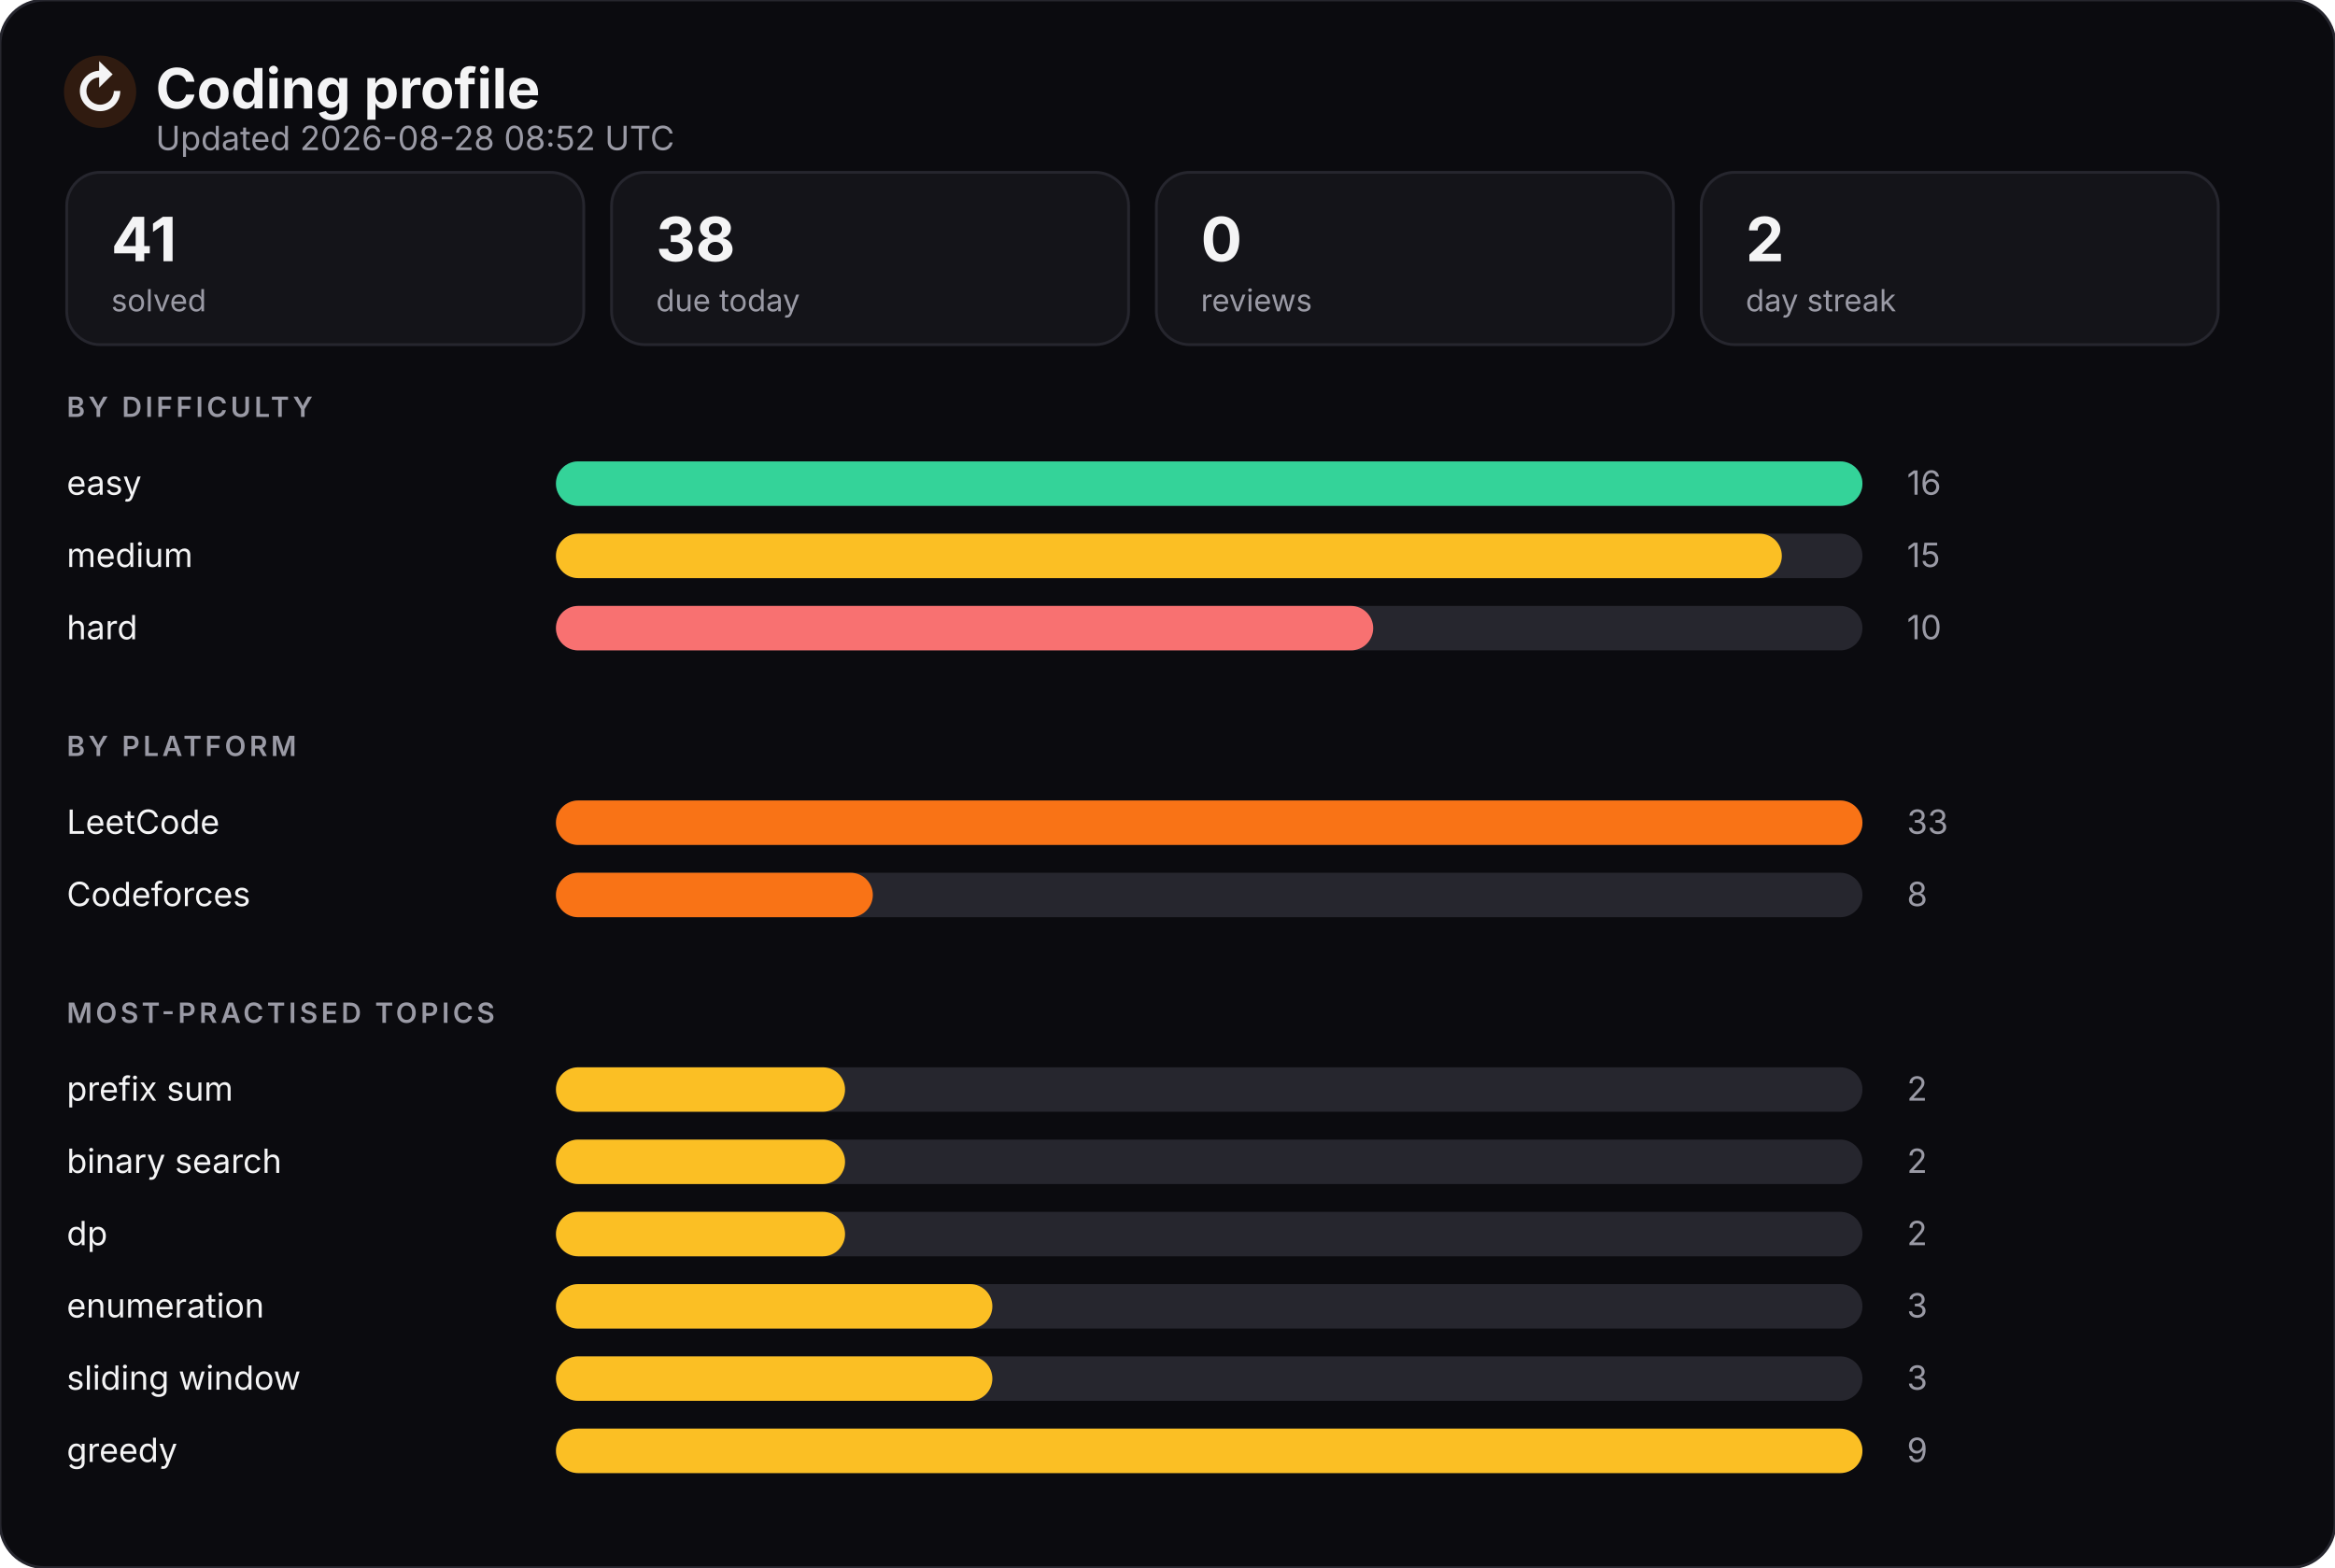
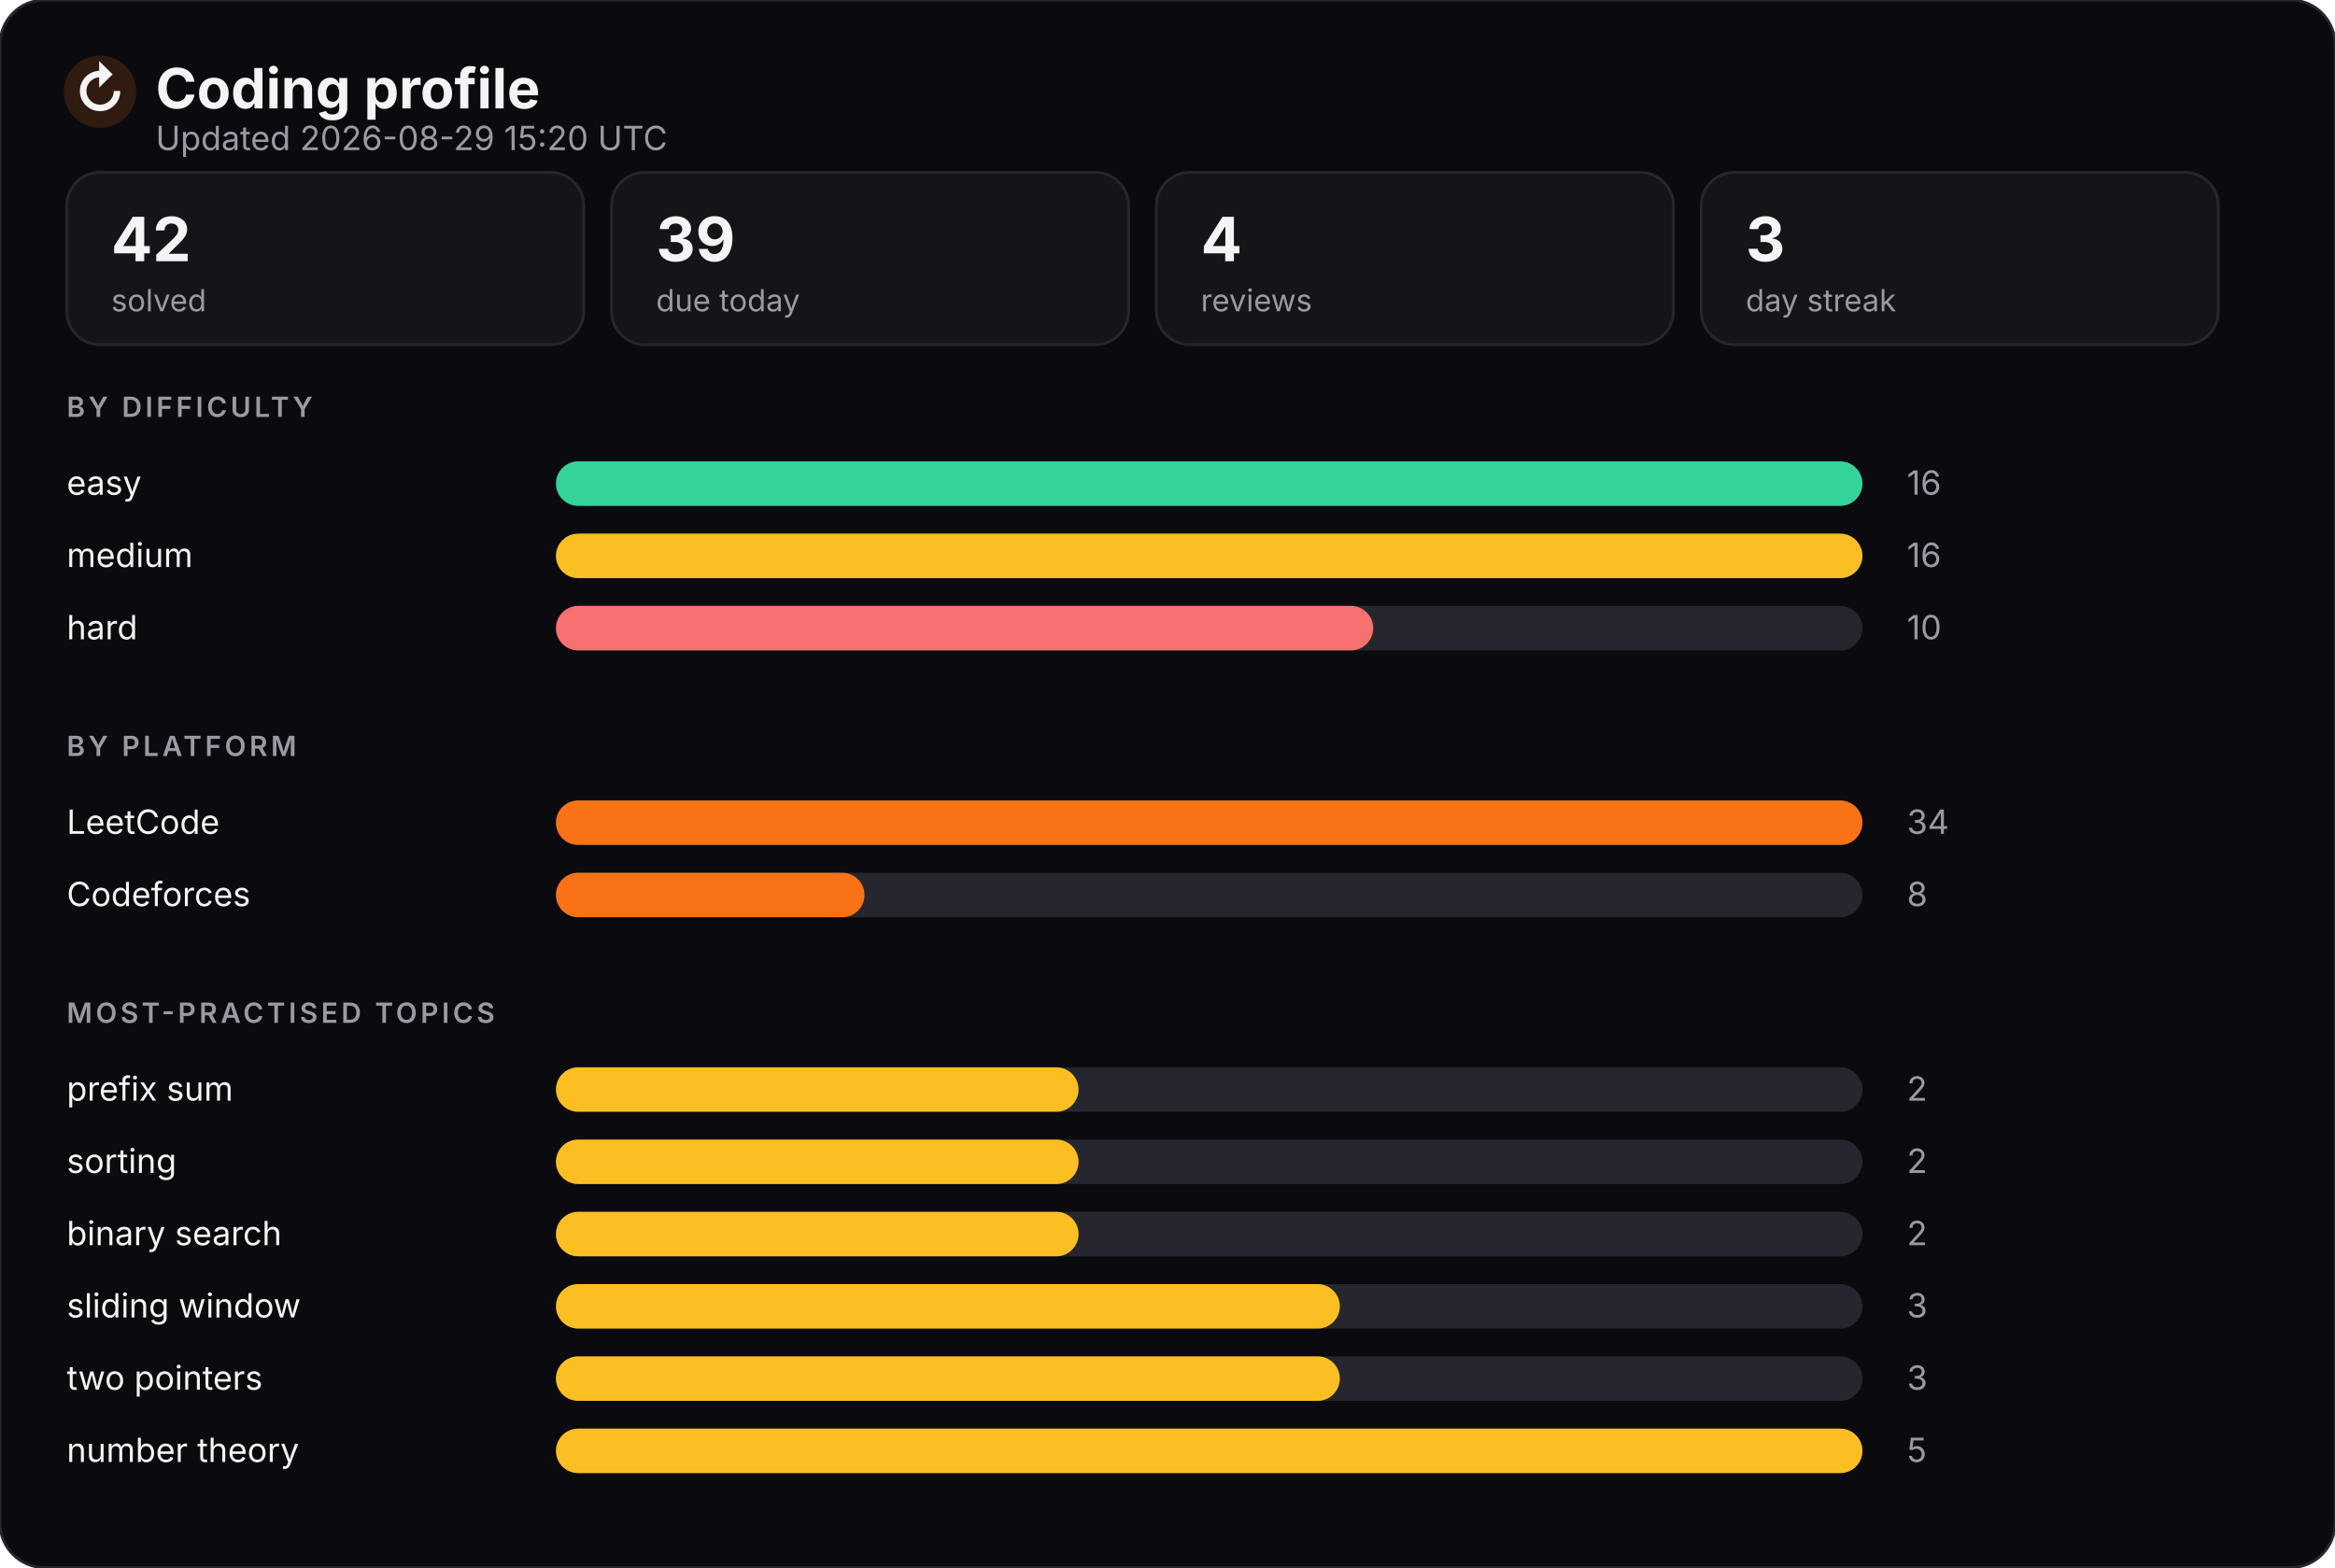
<svg xmlns="http://www.w3.org/2000/svg" width="840" height="564" viewBox="0 0 840 564" role="img" aria-label="Coding profile">
  <style>
    text { font-family: -apple-system, BlinkMacSystemFont, "Segoe UI", Inter, sans-serif; }
    .title { fill: #f4f4f5; font-size: 20px; font-weight: 700; }
    .subtitle { fill: #9a9aa5; font-size: 12px; }
    .section { fill: #9a9aa5; font-size: 10px; letter-spacing: 0.12em; font-weight: 600; }
    .label { fill: #f4f4f5; font-size: 12px; }
    .value { fill: #9a9aa5; font-size: 12px; }
    .tileValue { fill: #f4f4f5; font-size: 22px; font-weight: 700; }
    .tileLabel { fill: #9a9aa5; font-size: 11px; }

    .bar { transform-origin: 200px center; animation: grow 900ms cubic-bezier(.2,.8,.2,1) both; }
    .tile { animation: rise 600ms cubic-bezier(.2,.8,.2,1) both; }
    @keyframes grow { from { transform: scaleX(0); } to { transform: scaleX(1); } }
    @keyframes rise { from { opacity: 0; transform: translateY(6px); } to { opacity: 1; transform: none; } }
    @media (prefers-reduced-motion: reduce) {
      .bar, .tile { animation: none; }
    }
  </style>
  <rect width="840" height="564" rx="16" fill="#0b0b0f" stroke="#26262e" />
  <circle cx="36" cy="33" r="13" fill="#f97316" opacity="0.16" />
  <text x="36" y="40" class="title" fill="#f97316" text-anchor="middle">↻</text>
  <text x="56" y="39" class="title">Coding profile</text>
-   <text x="56" y="54" class="subtitle">Updated 2026-08-28 08:52 UTC</text>
+   <text x="56" y="54" class="subtitle">Updated 2026-08-29 15:20 UTC</text>
  <g class="tile" style="animation-delay:0s">
    <rect x="24" y="62" width="186" height="62" rx="12" fill="#141419" stroke="#26262e" />
-     <text x="40" y="94" class="tileValue">41</text>
+     <text x="40" y="94" class="tileValue">42</text>
    <text x="40" y="112" class="tileLabel">solved</text>
  </g>
  <g class="tile" style="animation-delay:0.06s">
    <rect x="220" y="62" width="186" height="62" rx="12" fill="#141419" stroke="#26262e" />
-     <text x="236" y="94" class="tileValue">38</text>
+     <text x="236" y="94" class="tileValue">39</text>
    <text x="236" y="112" class="tileLabel">due today</text>
  </g>
  <g class="tile" style="animation-delay:0.12s">
    <rect x="416" y="62" width="186" height="62" rx="12" fill="#141419" stroke="#26262e" />
-     <text x="432" y="94" class="tileValue">0</text>
+     <text x="432" y="94" class="tileValue">4</text>
    <text x="432" y="112" class="tileLabel">reviews</text>
  </g>
  <g class="tile" style="animation-delay:0.18s">
    <rect x="612" y="62" width="186" height="62" rx="12" fill="#141419" stroke="#26262e" />
-     <text x="628" y="94" class="tileValue">2</text>
+     <text x="628" y="94" class="tileValue">3</text>
    <text x="628" y="112" class="tileLabel">day streak</text>
  </g>
  <text x="24" y="150" class="section">BY DIFFICULTY</text>
  <text x="24" y="178" class="label">easy</text>
  <rect x="200" y="166" width="470" height="16" rx="8" fill="#26262e" />
  <rect x="200" y="166" width="470" height="16" rx="8" fill="#34d399" class="bar" style="animation-delay:0s" />
  <text x="686" y="178" class="value">16</text>
  <text x="24" y="204" class="label">medium</text>
  <rect x="200" y="192" width="470" height="16" rx="8" fill="#26262e" />
-   <rect x="200" y="192" width="441" height="16" rx="8" fill="#fbbf24" class="bar" style="animation-delay:0.08s" />
-   <text x="686" y="204" class="value">15</text>
+   <rect x="200" y="192" width="470" height="16" rx="8" fill="#fbbf24" class="bar" style="animation-delay:0.08s" />
+   <text x="686" y="204" class="value">16</text>
  <text x="24" y="230" class="label">hard</text>
  <rect x="200" y="218" width="470" height="16" rx="8" fill="#26262e" />
  <rect x="200" y="218" width="294" height="16" rx="8" fill="#f87171" class="bar" style="animation-delay:0.16s" />
  <text x="686" y="230" class="value">10</text>
  <text x="24" y="272" class="section">BY PLATFORM</text>
  <text x="24" y="300" class="label">LeetCode</text>
  <rect x="200" y="288" width="470" height="16" rx="8" fill="#26262e" />
  <rect x="200" y="288" width="470" height="16" rx="8" fill="#f97316" class="bar" style="animation-delay:0.24s" />
-   <text x="686" y="300" class="value">33</text>
+   <text x="686" y="300" class="value">34</text>
  <text x="24" y="326" class="label">Codeforces</text>
  <rect x="200" y="314" width="470" height="16" rx="8" fill="#26262e" />
-   <rect x="200" y="314" width="114" height="16" rx="8" fill="#f97316" class="bar" style="animation-delay:0.32s" />
+   <rect x="200" y="314" width="111" height="16" rx="8" fill="#f97316" class="bar" style="animation-delay:0.32s" />
  <text x="686" y="326" class="value">8</text>
  <text x="24" y="368" class="section">MOST-PRACTISED TOPICS</text>
  <text x="24" y="396" class="label">prefix sum</text>
  <rect x="200" y="384" width="470" height="16" rx="8" fill="#26262e" />
-   <rect x="200" y="384" width="104" height="16" rx="8" fill="#fbbf24" class="bar" style="animation-delay:0.4s" />
+   <rect x="200" y="384" width="188" height="16" rx="8" fill="#fbbf24" class="bar" style="animation-delay:0.4s" />
  <text x="686" y="396" class="value">2</text>
-   <text x="24" y="422" class="label">binary search</text>
+   <text x="24" y="422" class="label">sorting</text>
  <rect x="200" y="410" width="470" height="16" rx="8" fill="#26262e" />
-   <rect x="200" y="410" width="104" height="16" rx="8" fill="#fbbf24" class="bar" style="animation-delay:0.48s" />
+   <rect x="200" y="410" width="188" height="16" rx="8" fill="#fbbf24" class="bar" style="animation-delay:0.48s" />
  <text x="686" y="422" class="value">2</text>
-   <text x="24" y="448" class="label">dp</text>
+   <text x="24" y="448" class="label">binary search</text>
  <rect x="200" y="436" width="470" height="16" rx="8" fill="#26262e" />
-   <rect x="200" y="436" width="104" height="16" rx="8" fill="#fbbf24" class="bar" style="animation-delay:0.56s" />
+   <rect x="200" y="436" width="188" height="16" rx="8" fill="#fbbf24" class="bar" style="animation-delay:0.56s" />
  <text x="686" y="448" class="value">2</text>
-   <text x="24" y="474" class="label">enumeration</text>
+   <text x="24" y="474" class="label">sliding window</text>
  <rect x="200" y="462" width="470" height="16" rx="8" fill="#26262e" />
-   <rect x="200" y="462" width="157" height="16" rx="8" fill="#fbbf24" class="bar" style="animation-delay:0.64s" />
+   <rect x="200" y="462" width="282" height="16" rx="8" fill="#fbbf24" class="bar" style="animation-delay:0.64s" />
  <text x="686" y="474" class="value">3</text>
-   <text x="24" y="500" class="label">sliding window</text>
+   <text x="24" y="500" class="label">two pointers</text>
  <rect x="200" y="488" width="470" height="16" rx="8" fill="#26262e" />
-   <rect x="200" y="488" width="157" height="16" rx="8" fill="#fbbf24" class="bar" style="animation-delay:0.72s" />
+   <rect x="200" y="488" width="282" height="16" rx="8" fill="#fbbf24" class="bar" style="animation-delay:0.72s" />
  <text x="686" y="500" class="value">3</text>
-   <text x="24" y="526" class="label">greedy</text>
+   <text x="24" y="526" class="label">number theory</text>
  <rect x="200" y="514" width="470" height="16" rx="8" fill="#26262e" />
  <rect x="200" y="514" width="470" height="16" rx="8" fill="#fbbf24" class="bar" style="animation-delay:0.8s" />
-   <text x="686" y="526" class="value">9</text>
+   <text x="686" y="526" class="value">5</text>
</svg>
